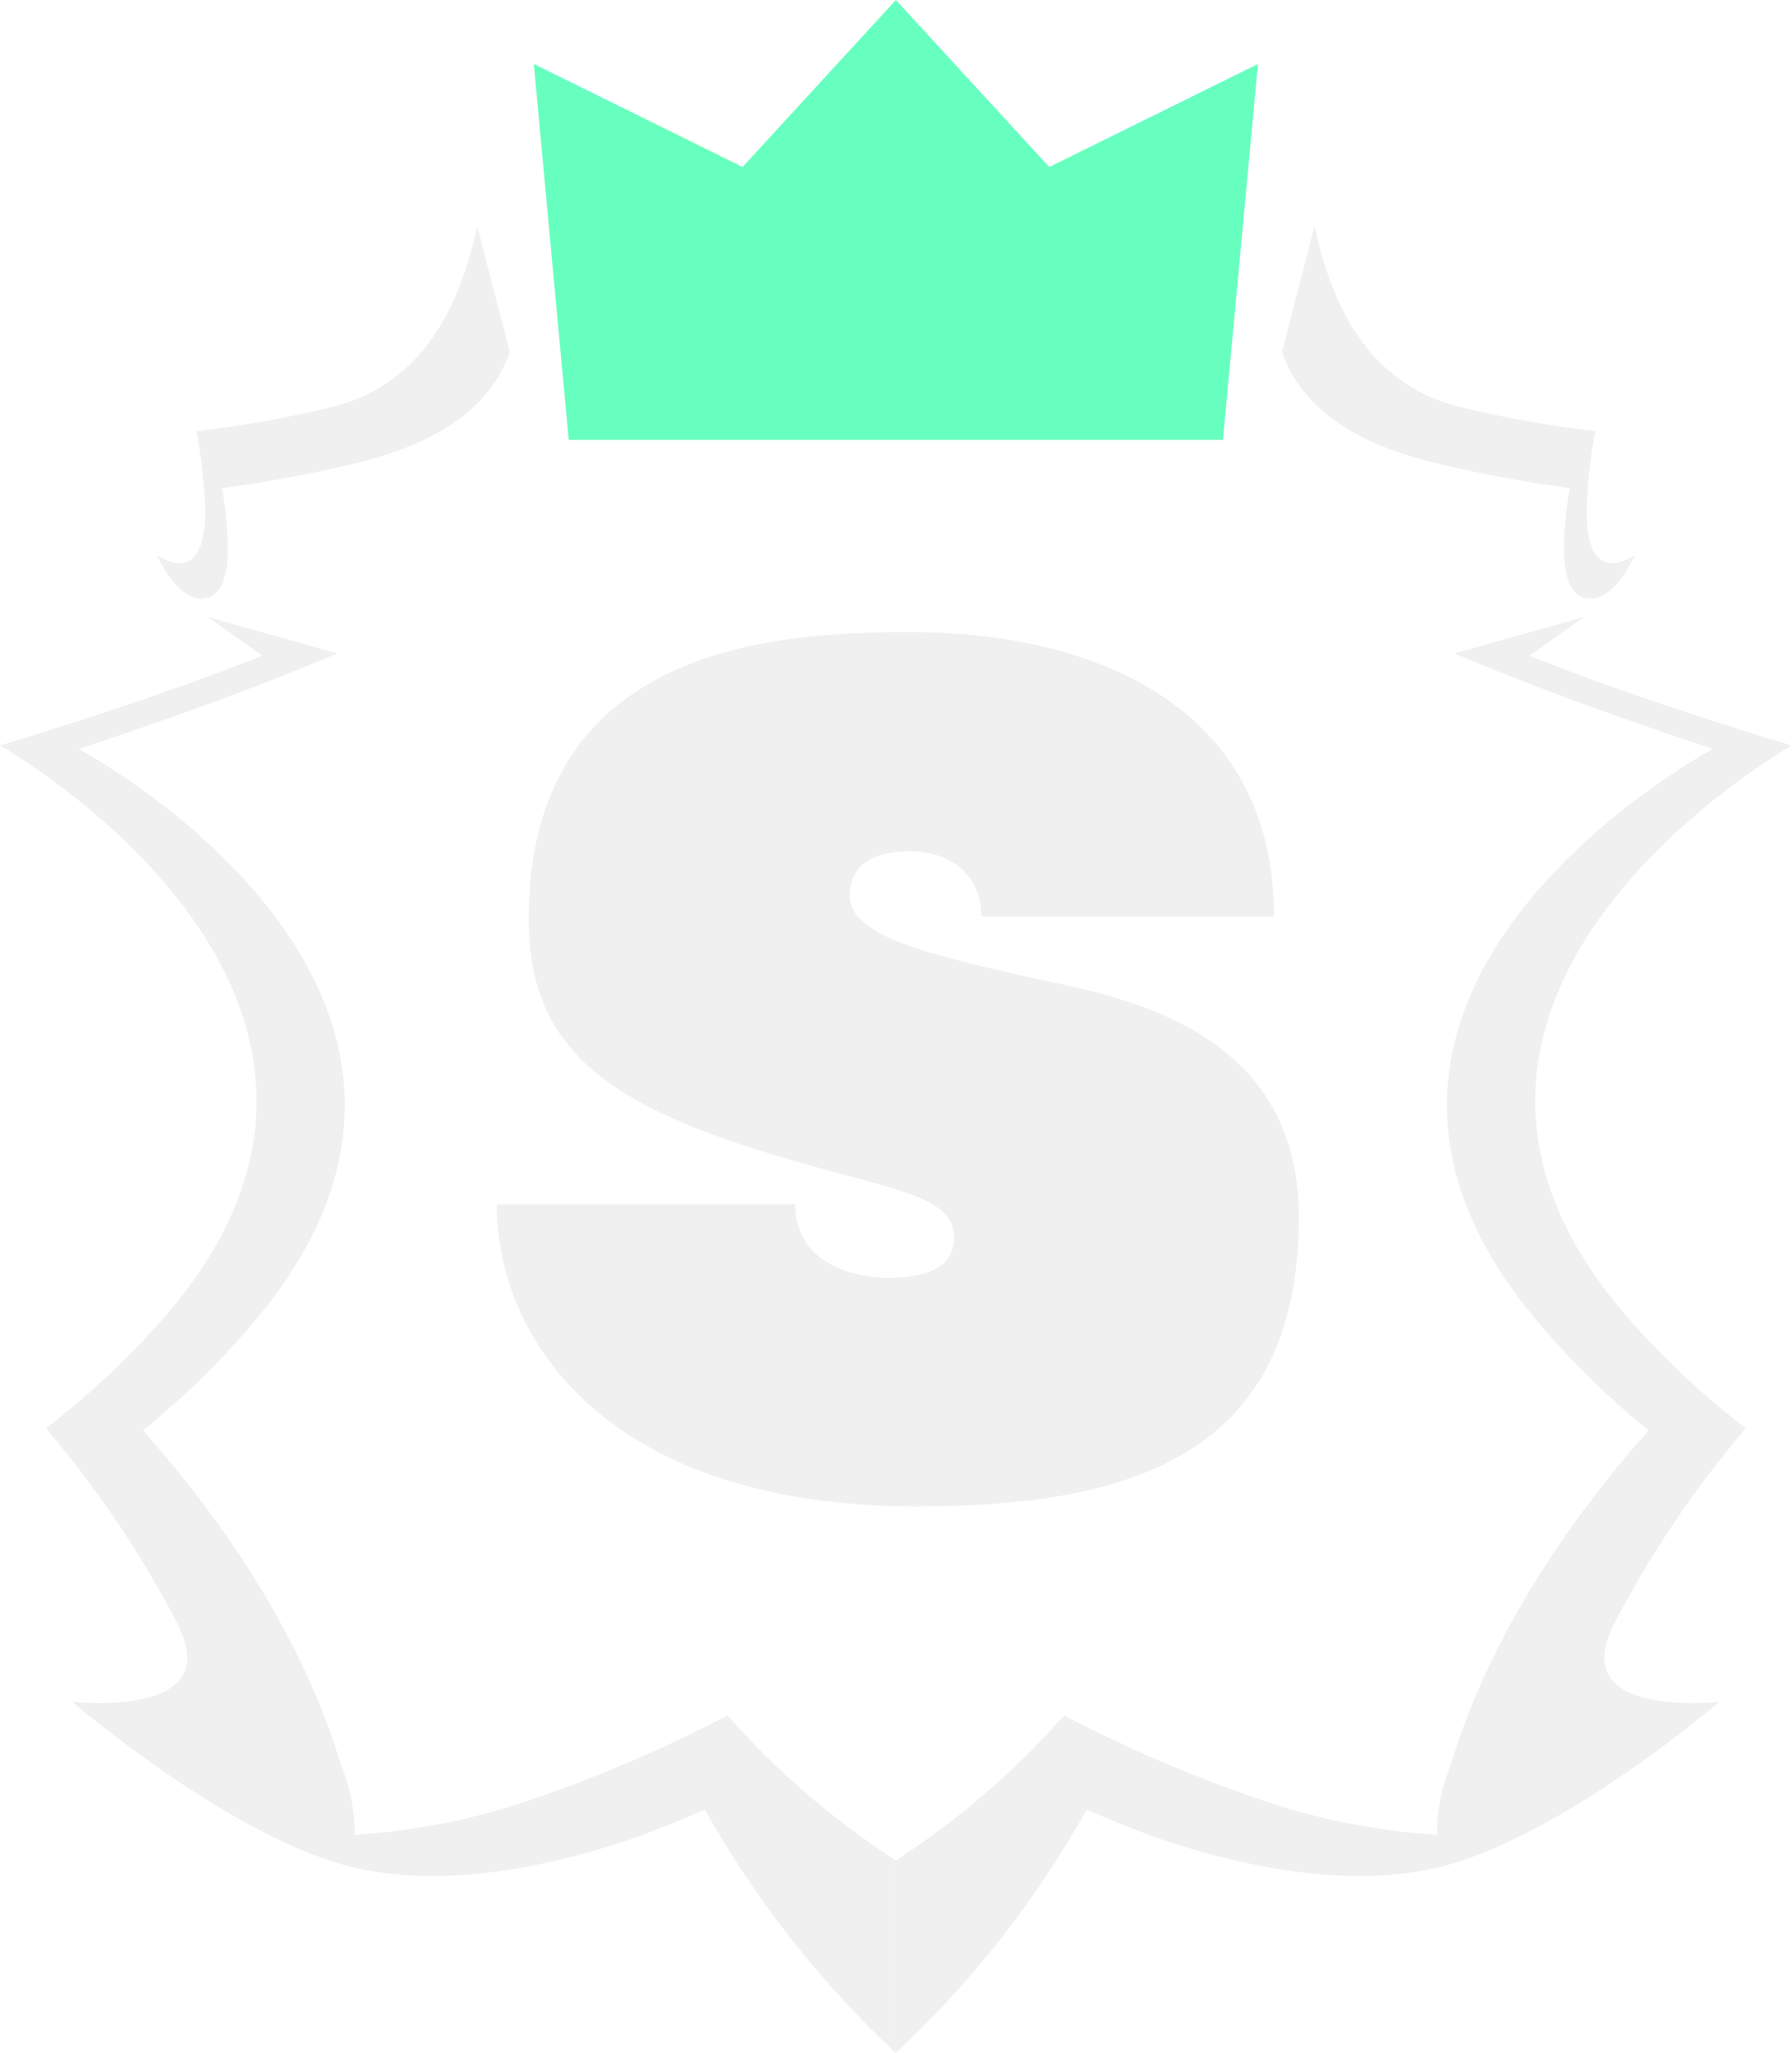
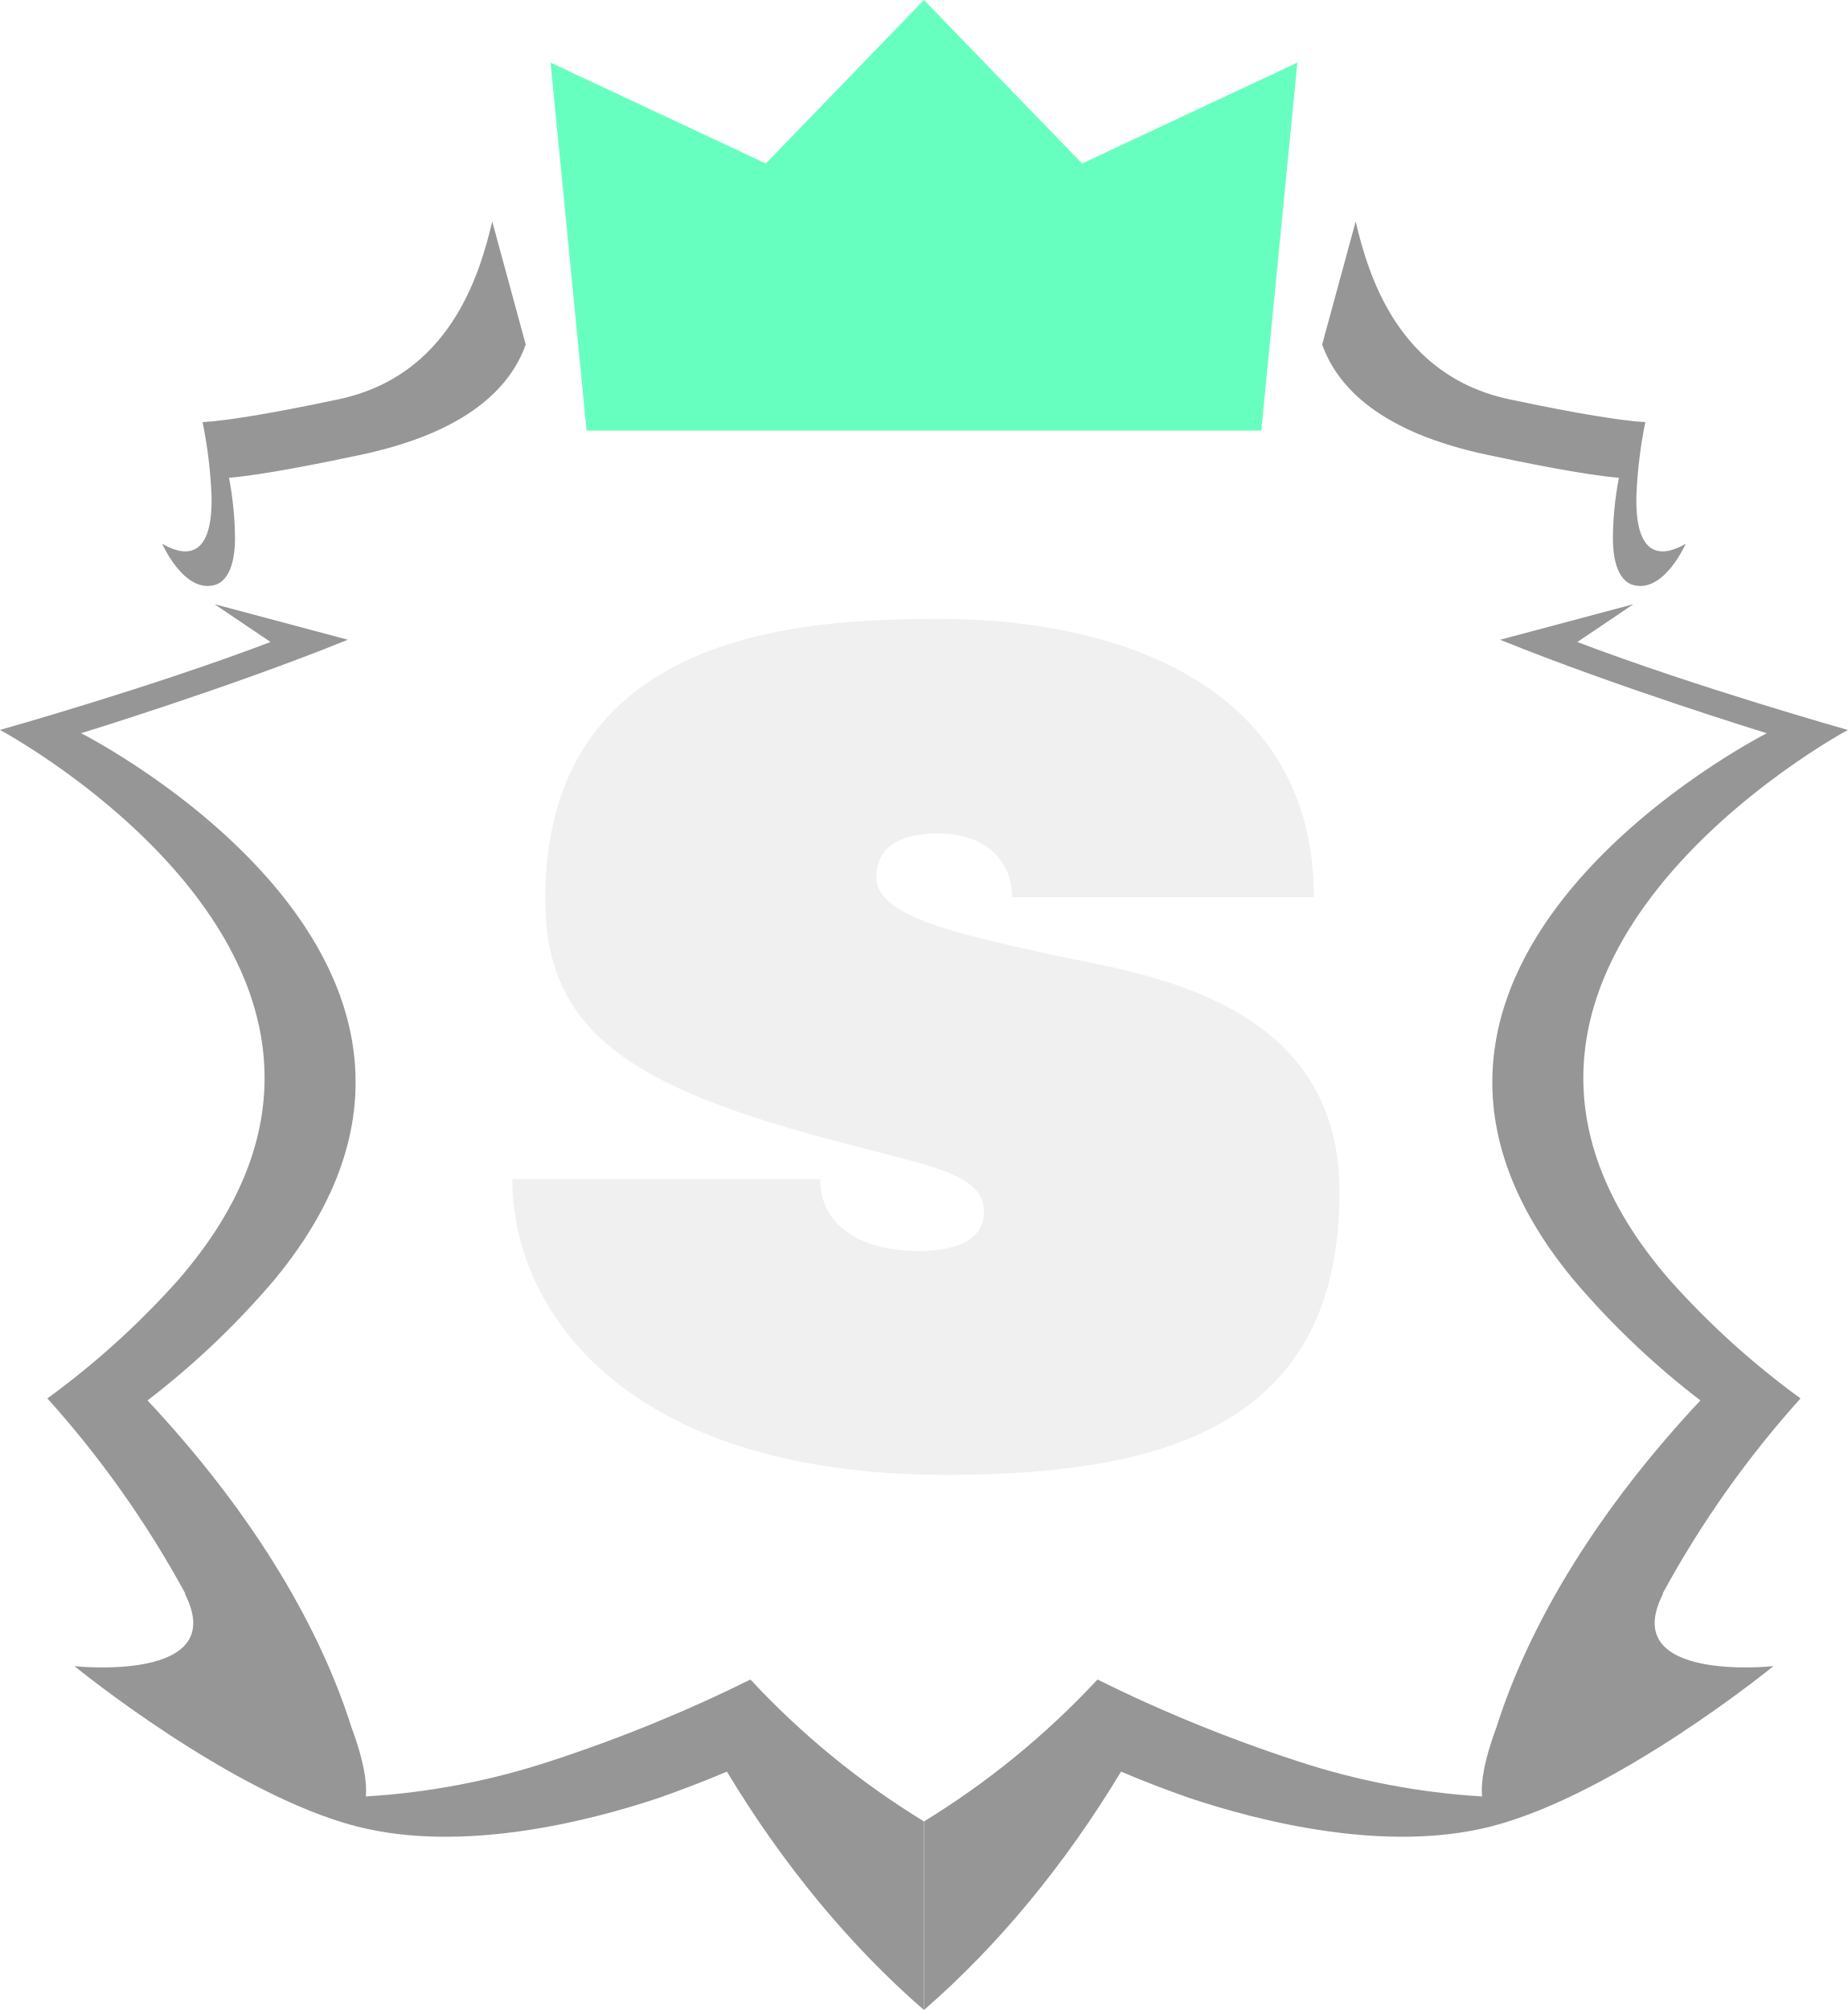
- <svg xmlns="http://www.w3.org/2000/svg" id="Component_15_1" data-name="Component 15 – 1" width="100%" height="100%" viewBox="0 0 181.461 207.936">
-   <g id="Group_1" data-name="Group 1" transform="translate(-51.295 -30.699)">
-     <g id="Group_3" data-name="Group 3" transform="translate(51.295 53.614)">
-       <g id="Group_1-2" data-name="Group 1" transform="translate(90.731)">
-         <path id="Path_1" data-name="Path 1" d="M197.386,77.761a124.687,124.687,0,0,0,12.884,2.363,36.637,36.637,0,0,0-.588,6.37c.039,2.661.677,3.933,1.511,4.5a3.4,3.4,0,0,0,.378.191c2.833.932,4.873-3.354,5.266-4.237-1.82,1.122-5,2.113-4.847-4.965a50.274,50.274,0,0,1,.876-7.617,111.486,111.486,0,0,1-13.336-2.358c-10.912-2.429-13.851-12.781-15.107-18.4L181.134,66.34C182.616,70.733,186.813,75.407,197.386,77.761ZM214.6,195.478a105.664,105.664,0,0,1,13.5-20.111,83.05,83.05,0,0,1-12.844-12.253c-26.481-32.1,17.5-56.9,17.5-56.9s-14.9-4.42-26.567-9.1l5.5-3.911L198.6,96.88c11.53,4.934,26.193,9.673,26.193,9.673s-44.634,23.762-19.035,56.474a82.718,82.718,0,0,0,12.509,12.548c-9.783,11.006-16.688,22.678-20.047,33.875-.031.082-.056.158-.086.239a17.736,17.736,0,0,0-1.305,6.853,68.325,68.325,0,0,1-18.231-3.689,141.668,141.668,0,0,1-19.538-8.406,82.065,82.065,0,0,1-17.038,14.68v19.507a102.044,102.044,0,0,0,19.352-24.662c2.216,1,4.458,1.893,6.7,2.726,6.9,2.424,19.249,5.739,29.608,2.953,12.329-3.315,27.751-16.587,27.751-16.587s-15.2,1.729-10.89-7.375Z" transform="translate(-142.026 -53.614)" fill="#f0f0f0" />
+ <svg xmlns="http://www.w3.org/2000/svg" id="Component_16_5" data-name="Component 16 – 5" width="400" height="435" viewBox="0 0 400 435">
+   <g id="Group_5" data-name="Group 5">
+     <g id="Group_3" data-name="Group 3" transform="translate(0 47.938)">
+       <g id="Group_1" data-name="Group 1" transform="translate(200.001)">
+         <path id="Path_1" data-name="Path 1" d="M264.058,104.129c7,1.48,20.871,4.347,28.4,4.943a72.848,72.848,0,0,0-1.3,13.325c.086,5.566,1.492,8.227,3.331,9.418a7.649,7.649,0,0,0,.833.4c6.245,1.95,10.742-7.017,11.608-8.864-4.012,2.346-11.024,4.42-10.684-10.387a100.043,100.043,0,0,1,1.931-15.934c-7.812-.46-22.156-3.4-29.4-4.933-24.054-5.081-30.532-26.738-33.3-38.483l-7.25,26.622C231.5,89.426,240.751,99.205,264.058,104.129ZM302.01,350.391a220.642,220.642,0,0,1,29.761-42.072,179.345,179.345,0,0,1-28.312-25.633c-58.373-67.148,38.567-119.035,38.567-119.035s-32.833-9.247-58.562-19.032l12.124-8.182-28.844,7.689c25.416,10.321,57.738,20.236,57.738,20.236S226.093,214.072,282.521,282.5A177.93,177.93,0,0,0,310.1,308.755c-21.565,23.025-36.786,47.442-44.19,70.867-.068.171-.123.33-.19.5-2.352,6.471-3.179,11.127-2.877,14.337a157.736,157.736,0,0,1-40.187-7.716,321.4,321.4,0,0,1-43.068-17.585,178.635,178.635,0,0,1-37.557,30.71v40.809c15.933-13.836,30.448-31.328,42.658-51.593,4.885,2.082,9.827,3.96,14.776,5.7,15.2,5.071,42.431,12.007,65.266,6.178,27.177-6.936,61.172-34.7,61.172-34.7s-33.506,3.616-24.005-15.429Z" transform="translate(-142.026 -53.614)" fill="#969696" />
      </g>
      <g id="Group_2" data-name="Group 2">
-         <path id="Path_2" data-name="Path 2" d="M102.92,66.34,99.632,53.614c-1.259,5.614-4.2,15.967-15.108,18.4a111.536,111.536,0,0,1-13.339,2.358,50.447,50.447,0,0,1,.88,7.617c.151,7.078-3.03,6.087-4.851,4.965.4.883,2.436,5.169,5.269,4.237A3.171,3.171,0,0,0,72.857,91c.835-.569,1.474-1.841,1.512-4.5a36.252,36.252,0,0,0-.588-6.37,124.745,124.745,0,0,0,12.887-2.363C97.238,75.407,101.438,70.733,102.92,66.34ZM69.5,195.69c4.309,9.1-10.892,7.375-10.892,7.375s15.424,13.271,27.752,16.587c10.36,2.786,22.715-.529,29.611-2.953,2.242-.833,4.484-1.731,6.7-2.726a102.087,102.087,0,0,0,19.35,24.662V219.128a82.045,82.045,0,0,1-17.039-14.68,141.75,141.75,0,0,1-19.536,8.406,68.337,68.337,0,0,1-18.234,3.689,17.744,17.744,0,0,0-1.3-6.853c-.027-.081-.057-.157-.086-.239-3.357-11.2-10.262-22.869-20.048-33.875a82.748,82.748,0,0,0,12.513-12.548c25.6-32.711-19.035-56.474-19.035-56.474s14.66-4.739,26.192-9.673L72.361,93.2l5.5,3.911c-11.669,4.677-26.567,9.1-26.567,9.1s43.98,24.8,17.5,56.9a82.9,82.9,0,0,1-12.848,12.253,105.738,105.738,0,0,1,13.5,20.111Z" transform="translate(-51.295 -53.614)" fill="#f0f0f0" />
+         <path id="Path_2" data-name="Path 2" d="M165.094,80.236l-7.248-26.622c-2.775,11.744-9.256,33.4-33.3,38.483-7.241,1.53-21.591,4.473-29.4,4.933a100.382,100.382,0,0,1,1.94,15.934c.333,14.807-6.679,12.733-10.693,10.387.873,1.847,5.37,10.814,11.615,8.864a7.134,7.134,0,0,0,.824-.4c1.841-1.191,3.249-3.851,3.333-9.418a72.084,72.084,0,0,0-1.3-13.325c7.53-.6,21.408-3.463,28.407-4.943C152.569,99.205,161.827,89.426,165.094,80.236Zm-73.664,270.6c9.5,19.045-24.01,15.429-24.01,15.429s34,27.764,61.175,34.7c22.837,5.829,50.071-1.107,65.272-6.178,4.942-1.742,9.884-3.62,14.776-5.7,12.21,20.265,26.725,37.756,42.654,51.593V399.867a178.593,178.593,0,0,1-37.56-30.71,321.579,321.579,0,0,1-43.064,17.585,157.763,157.763,0,0,1-40.194,7.716c.3-3.21-.522-7.866-2.872-14.337-.06-.169-.126-.328-.19-.5-7.4-23.425-22.621-47.842-44.192-70.867A178,178,0,0,0,110.808,282.5c56.426-68.431-41.959-118.142-41.959-118.142s32.315-9.915,57.736-20.236l-28.852-7.689,12.126,8.182c-25.722,9.785-58.562,19.032-58.562,19.032s96.946,51.888,38.574,119.035a179.031,179.031,0,0,1-28.321,25.633,220.8,220.8,0,0,1,29.769,42.072Z" transform="translate(-51.295 -53.614)" fill="#969696" />
      </g>
    </g>
-     <g id="Group_4" data-name="Group 4" transform="translate(105.357 30.699)">
-       <path id="Path_3" data-name="Path 3" d="M156.857,51.35,142.026,35.2,127.2,51.35l-18.308-9.041,2.78,29.9h60.711l2.784-29.9Z" transform="translate(-105.357 -30.699)" fill="#67ffbf" stroke="#f0f0f0" stroke-width="5" />
-       <path id="Path_4" data-name="Path 4" d="M159.1,49.294,144.266,33.139l-2.241-2.44-2.239,2.44-14.83,16.155,3.587-.671-18.307-9.041-4.879-2.408.5,5.417,2.78,29.9.257,2.76h66.254l.257-2.76,2.784-29.894.505-5.419-4.88,2.409-18.306,9.041Zm13.039-7.266-2.784,29.894,3.028-2.759H111.669l3.029,2.76-2.781-29.895-4.375,3.008,18.308,9.041,2.045,1.01,1.542-1.68,14.829-16.155h-4.48l14.831,16.155,1.543,1.68,2.044-1.01,18.308-9.041Z" transform="translate(-105.357 -30.699)" fill="#67ffbf" />
+     <g id="Group_4" data-name="Group 4" transform="translate(119.171)">
+       <path id="Path_3" data-name="Path 3" d="M214.627,68.99,181.933,35.2,149.245,68.99,108.889,50.076l6.128,62.54H248.846l6.137-62.54Z" transform="translate(-101.103 -25.788)" fill="#67ffbf" />
+       <path id="Path_4" data-name="Path 4" d="M223.82,69.6,191.125,35.8l-4.94-5.1-4.935,5.1L148.56,69.6l7.907-1.4L116.112,49.282l-10.755-5.038,1.111,11.332,6.128,62.54.567,5.774H259.208l.567-5.774,6.137-62.538,1.113-11.336-10.757,5.04L215.915,68.2Zm28.742-15.2-6.137,62.538,6.675-5.772H119.271l6.677,5.774-6.13-62.54-9.644,6.293L150.53,79.605l4.508,2.113,3.4-3.515,32.688-33.8H181.25l32.692,33.8,3.4,3.515,4.506-2.113,40.357-18.914Z" transform="translate(-105.357 -30.699)" fill="#67ffbf" />
    </g>
  </g>
-   <path id="Path_41" data-name="Path 41" d="M46.2,2.28C67.92,2.28,84.84-3,84.84-27c0-20.52-20.52-22.68-28.56-24.6s-16.92-3.72-16.92-7.92c0-3.24,2.4-4.56,6.12-4.56,3.96,0,7.2,2.28,7.2,6.6H82.32c0-22.08-19.44-28.8-36.72-28.8-13.68,0-38.76,1.32-38.76,29.04,0,13.8,8.64,19.44,28.44,24.96,9.36,2.64,14.64,3.36,14.64,7.32,0,2.64-2.16,4.08-6.6,4.08-4.2,0-9.48-1.8-9.48-7.44H3.6C3.6-14.76,14.64,2.28,46.2,2.28Z" transform="translate(46.705 150.301)" fill="#f0f0f0" />
+   <path id="Path_43" data-name="Path 43" d="M97.5,98.986c47.878,0,85.175-11.046,85.175-61.253,0-42.928-45.233-47.446-62.956-51.463s-37.3-7.782-37.3-16.569c0-6.778,5.29-9.539,13.491-9.539,8.729,0,15.871,4.77,15.871,13.807h65.336c0-46.191-42.852-60.249-80.943-60.249-30.155,0-85.44,2.761-85.44,60.751,0,28.869,19.045,40.668,62.691,52.216C94.066,32.21,105.7,33.716,105.7,42c0,5.523-4.761,8.535-14.549,8.535-9.258,0-20.9-3.766-20.9-15.564H3.6C3.6,63.339,27.936,98.986,97.5,98.986Z" transform="translate(107.289 220.211)" fill="#f0f0f0" />
</svg>
